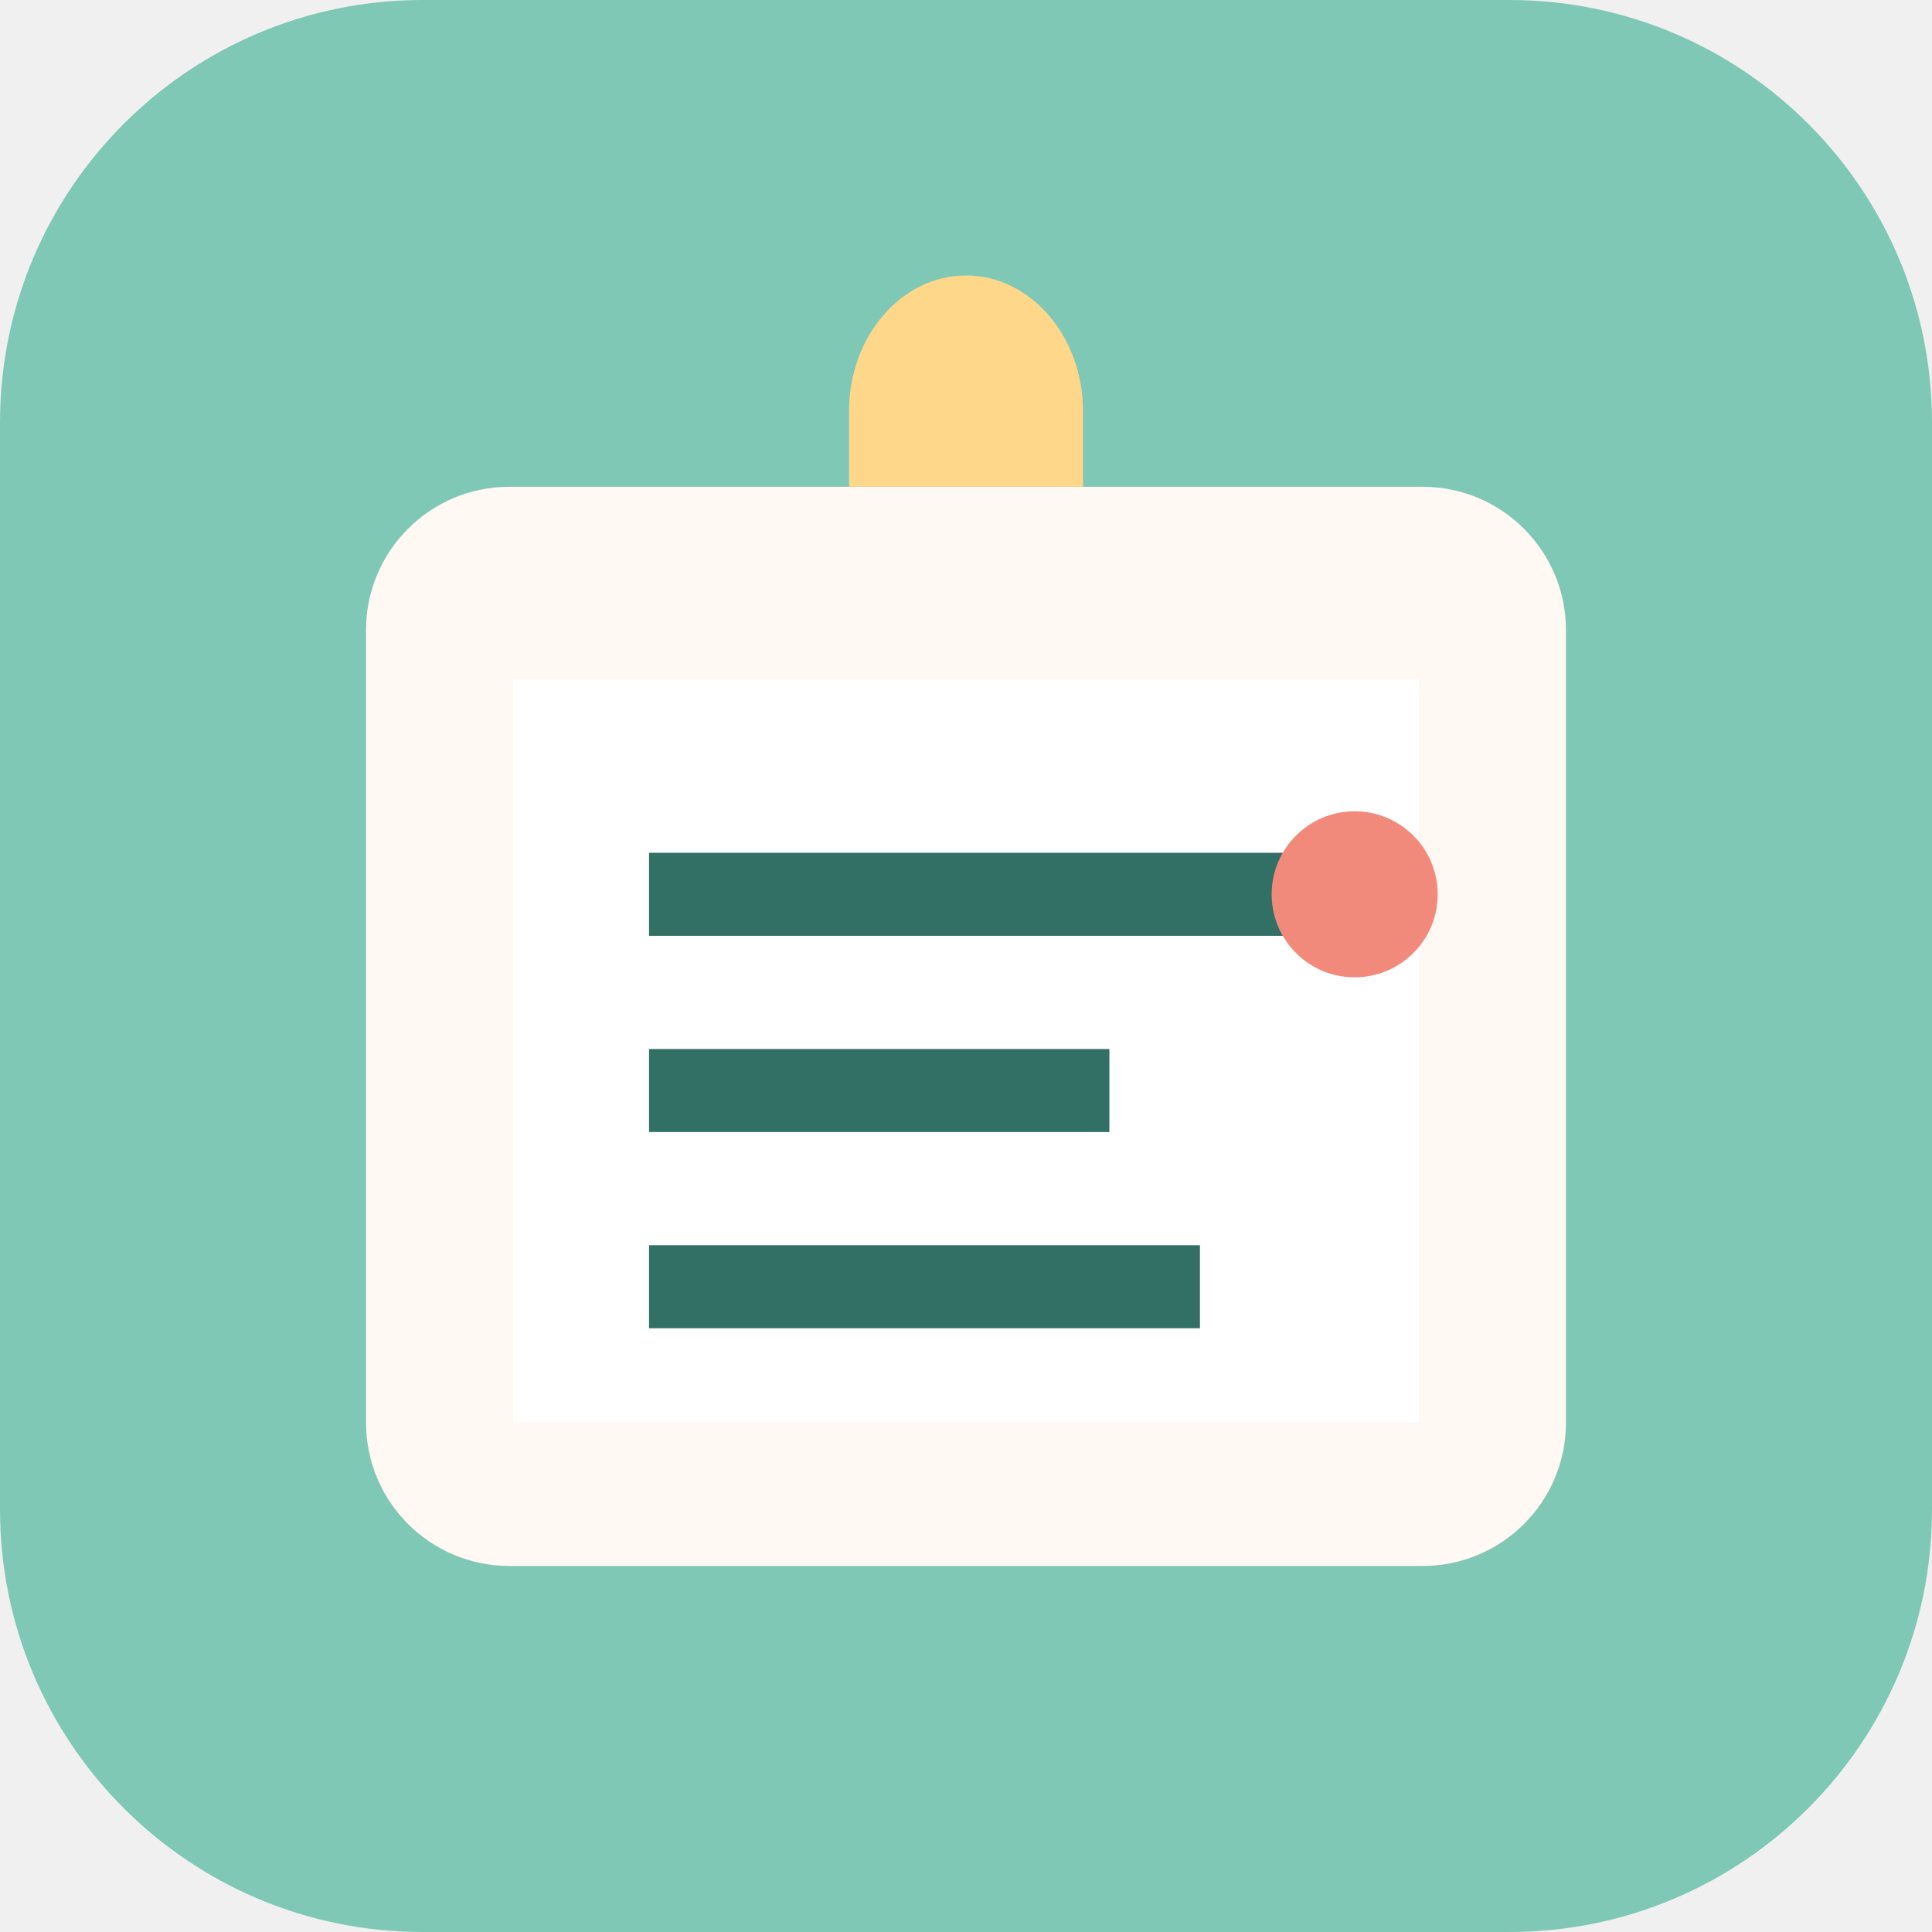
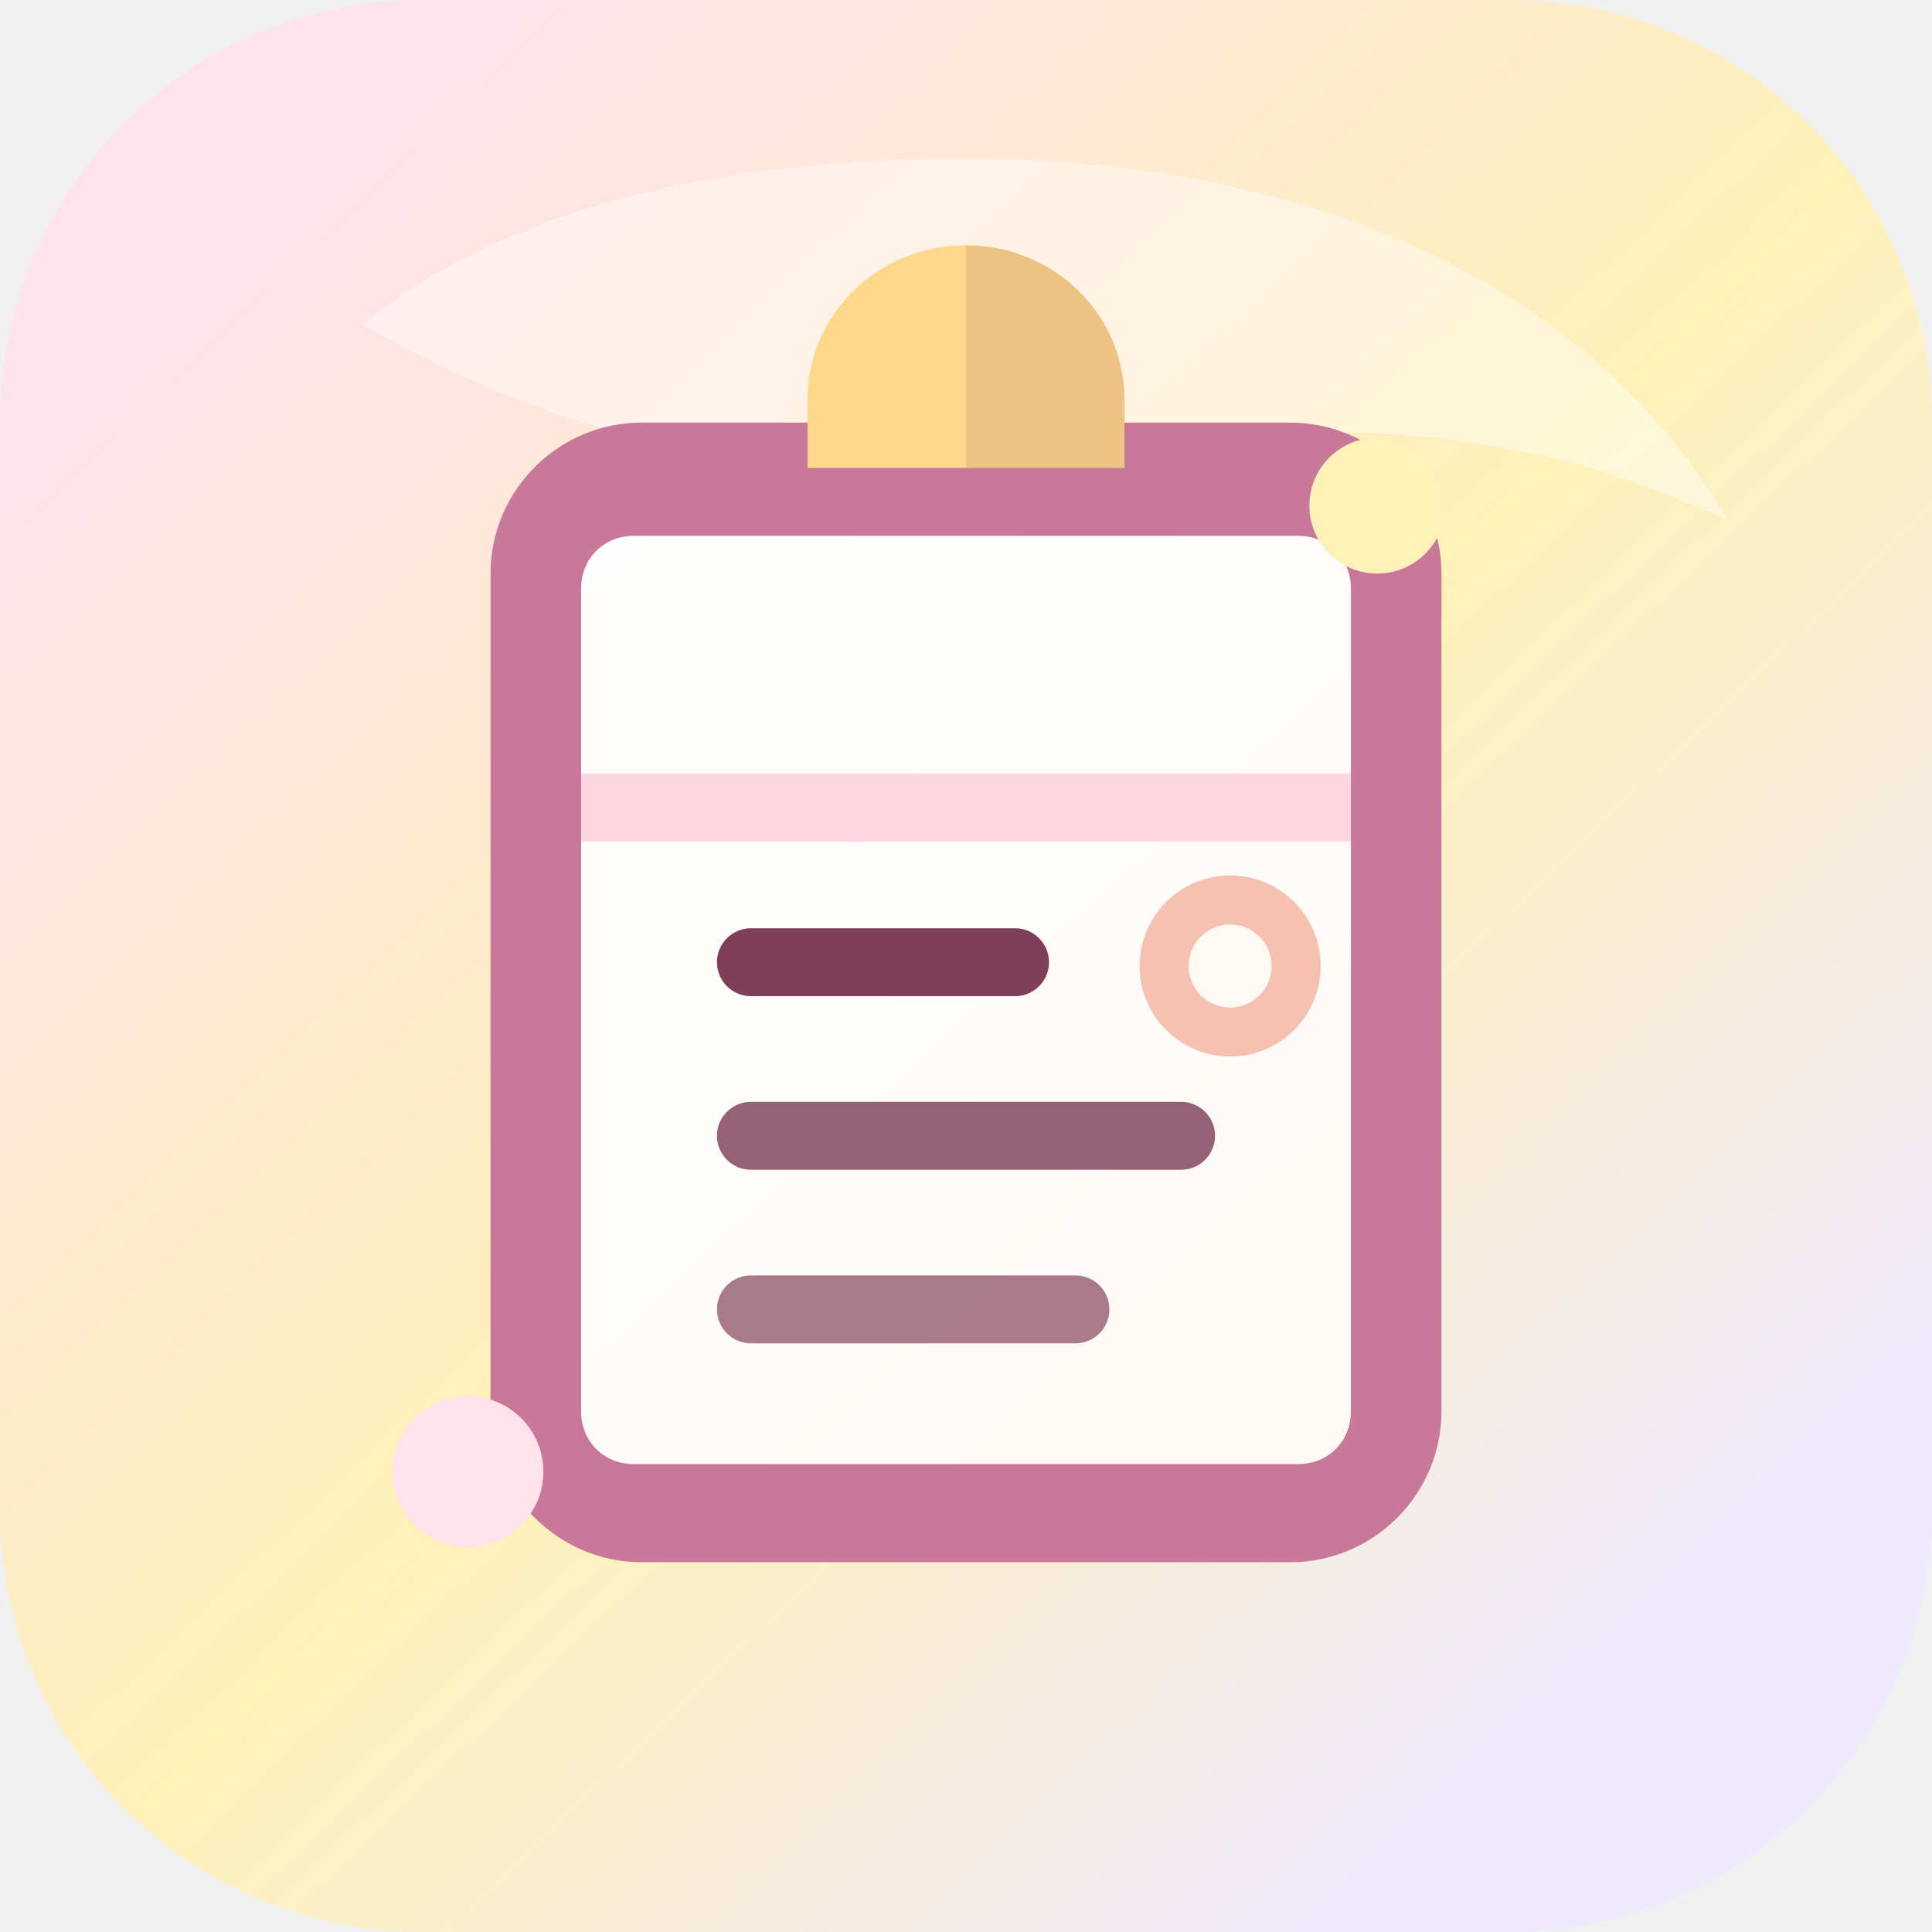
<svg xmlns="http://www.w3.org/2000/svg" viewBox="0 0 512 512">
-   <rect width="512" height="512" rx="112" fill="#7fc8b6" />
-   <path fill="#fff8f3" d="M135 129h242c21 0 38 17 38 38v210c0 21-17 38-38 38H135c-21 0-38-17-38-38V167c0-21 17-38 38-38Z" />
-   <path fill="#ffffff" d="M136 180h240v197H136z" />
-   <path fill="#326f65" d="M172 226h168v22H172zm0 52h122v22H172zm0 52h146v22H172z" />
-   <circle cx="359" cy="237" r="22" fill="#f28a7b" />
-   <path fill="#ffd78a" d="M225 109c0-20 14-36 31-36s31 16 31 36v20h-62z" />
+   <defs>
+     <linearGradient id="bg" x1="72" y1="64" x2="440" y2="448" gradientUnits="userSpaceOnUse">
+       <stop offset="0" stop-color="#ffe2eb" />
+       <stop offset="0.52" stop-color="#fff1b8" />
+       <stop offset="1" stop-color="#eee9ff" />
+     </linearGradient>
+     <linearGradient id="door" x1="120" y1="120" x2="392" y2="420" gradientUnits="userSpaceOnUse">
+       <stop offset="0" stop-color="#ffffff" />
+       <stop offset="1" stop-color="#fff8f3" />
+     </linearGradient>
+   </defs>
+   <rect width="512" height="512" rx="112" fill="url(#bg)" />
+   <path fill="#ffffff" opacity="0.42" d="M96 86c38-31 94-44 160-44 92 0 166 34 202 96-46-22-99-29-157-19-69 12-135 7-205-33Z" />
+   <path fill="#c87898" d="M170 112h172c22 0 40 18 40 40v222c0 22-18 40-40 40H170c-22 0-40-18-40-40V152c0-22 18-40 40-40Z" />
+   <path fill="url(#door)" d="M168 142h176c8 0 14 6 14 14v218c0 8-6 14-14 14H168c-8 0-14-6-14-14V156c0-8 6-14 14-14Z" />
+   <path fill="#ffd6e2" d="M154 205h204v18H154z" />
+   <rect x="190" y="246" width="88" height="18" rx="9" fill="#7f3f58" />
+   <rect x="190" y="292" width="132" height="18" rx="9" fill="#7f3f58" opacity="0.82" />
+   <rect x="190" y="338" width="104" height="18" rx="9" fill="#7f3f58" opacity="0.68" />
+   <circle cx="326" cy="256" r="24" fill="#f6c1b1" />
+   <circle cx="326" cy="256" r="11" fill="#fff8f3" />
+   <path fill="#ffd78a" d="M214 106c0-23 19-41 42-41s42 18 42 41v18h-84z" />
+   <path fill="#7f3f58" opacity="0.14" d="M256 65c23 0 42 18 42 41v18h-42z" />
+   <circle cx="365" cy="134" r="18" fill="#fff1b8" />
+   <circle cx="124" cy="390" r="20" fill="#ffe2eb" />
</svg>
